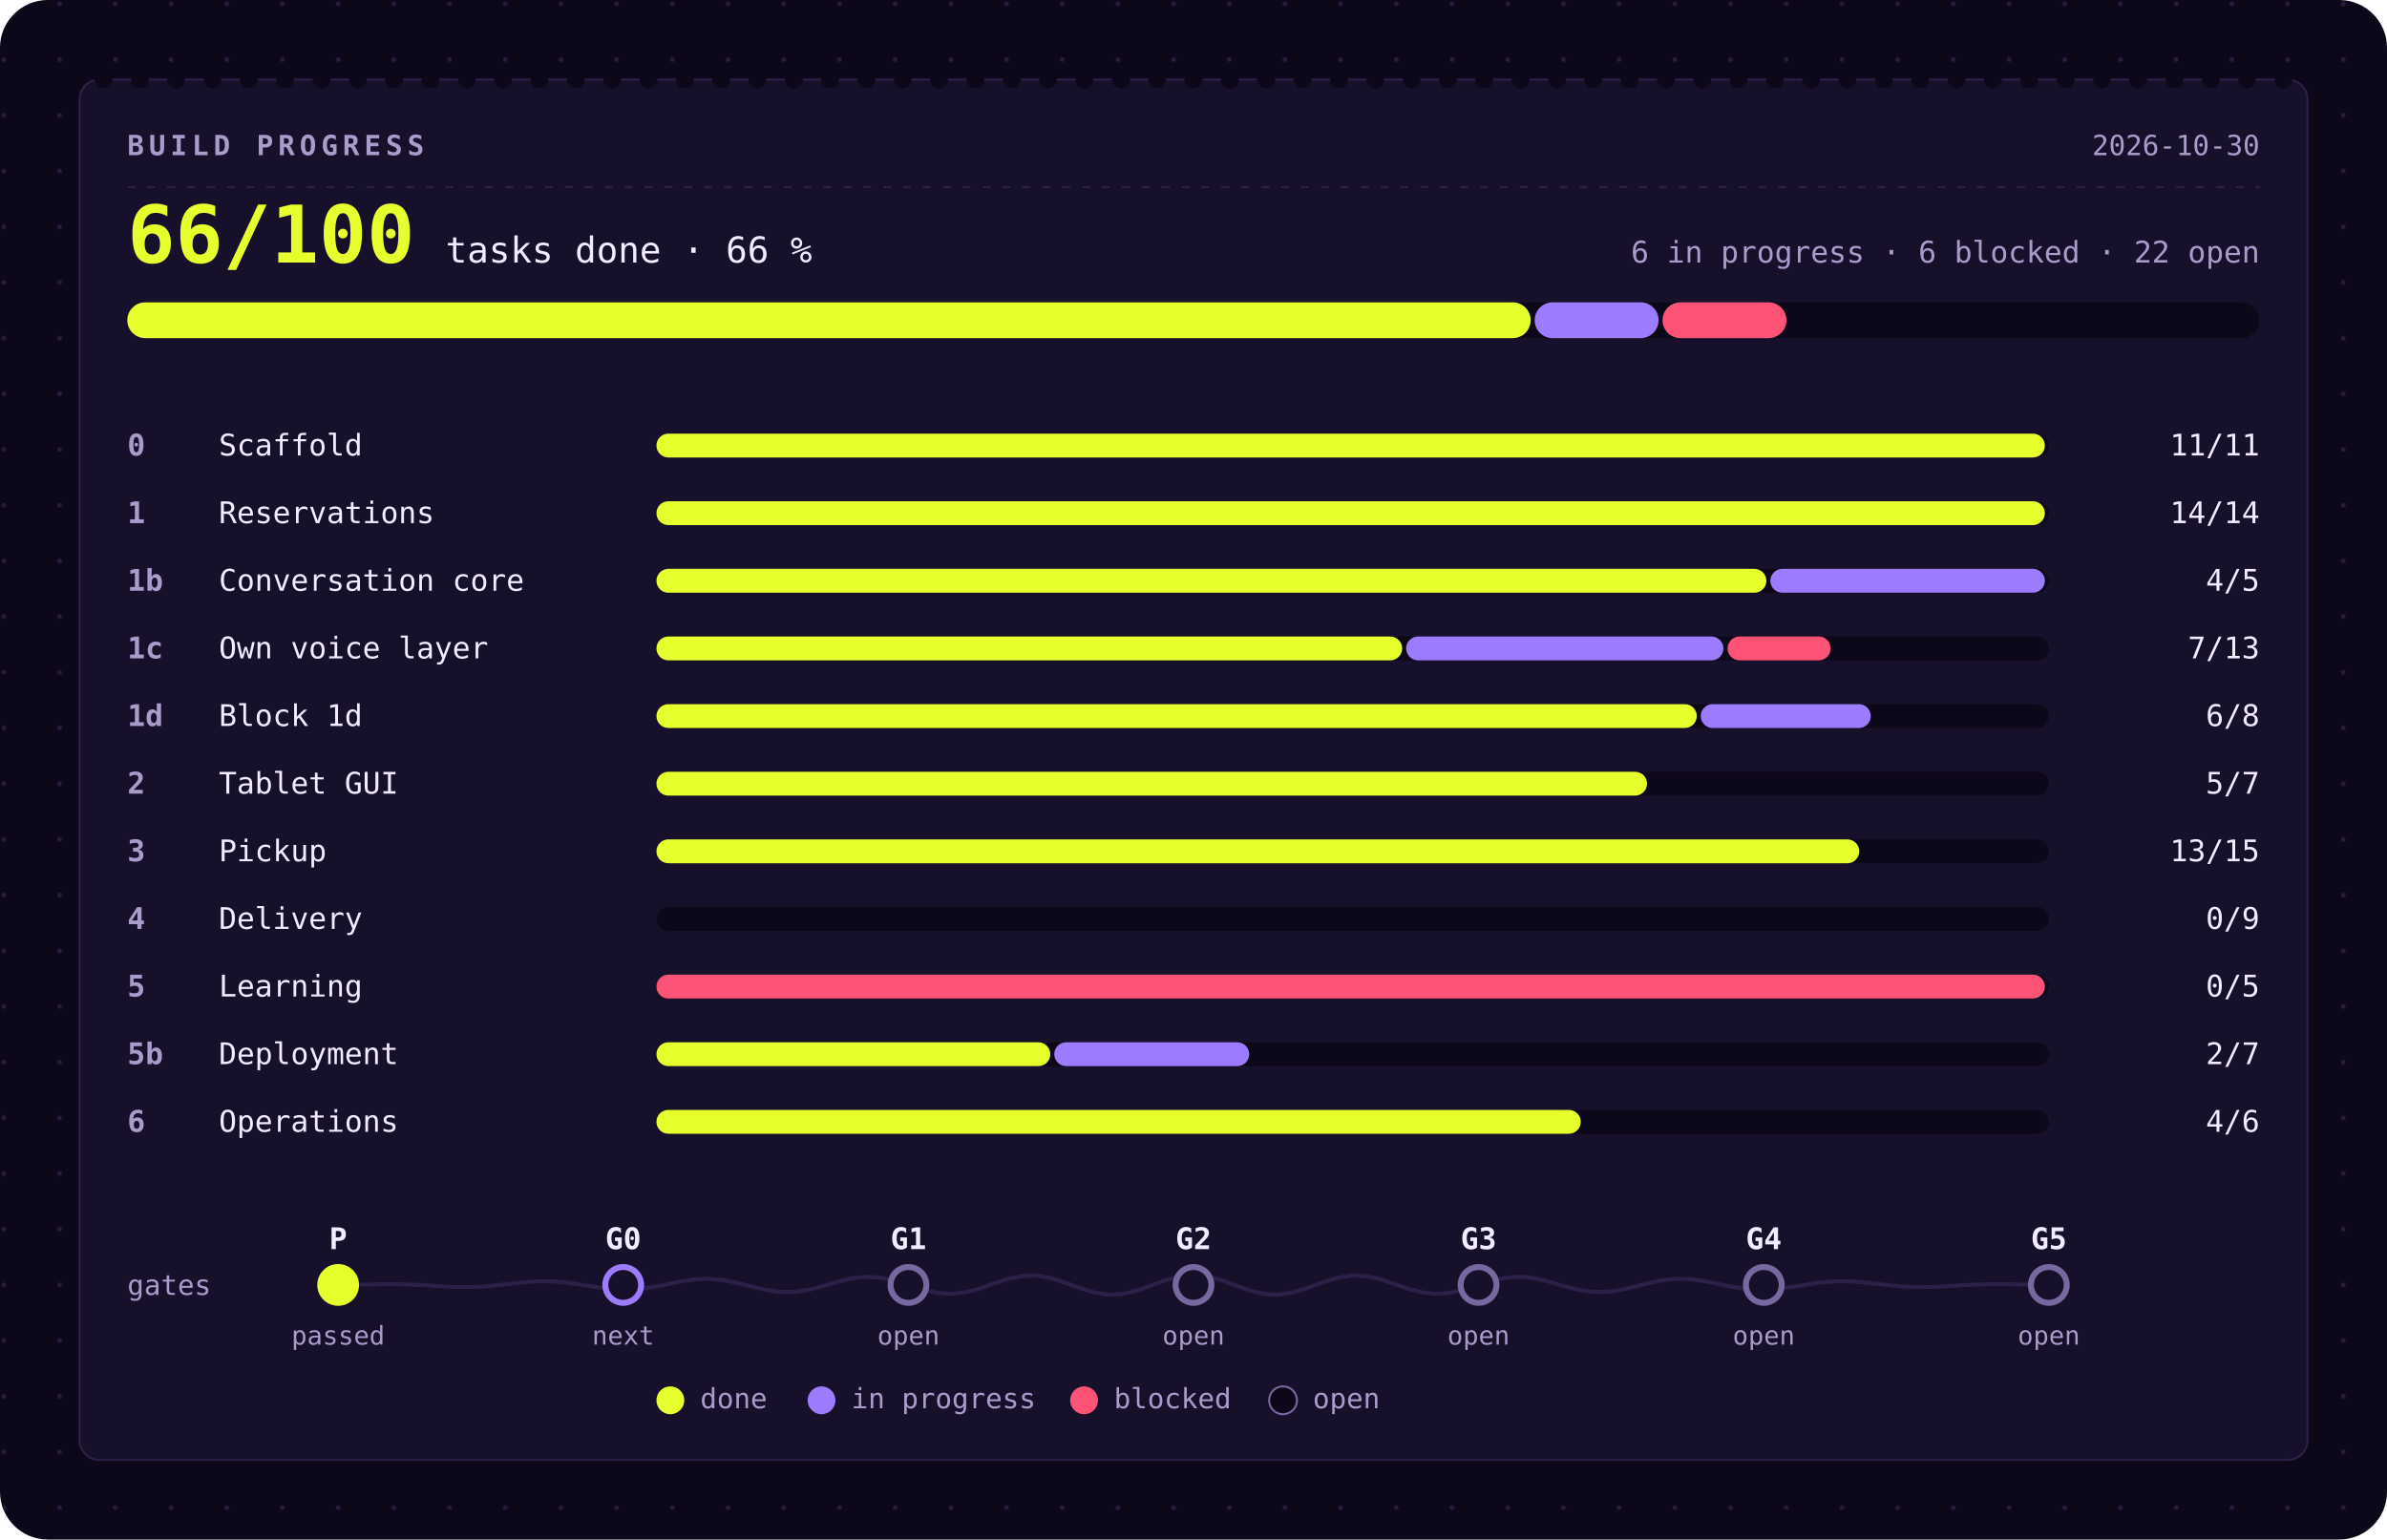
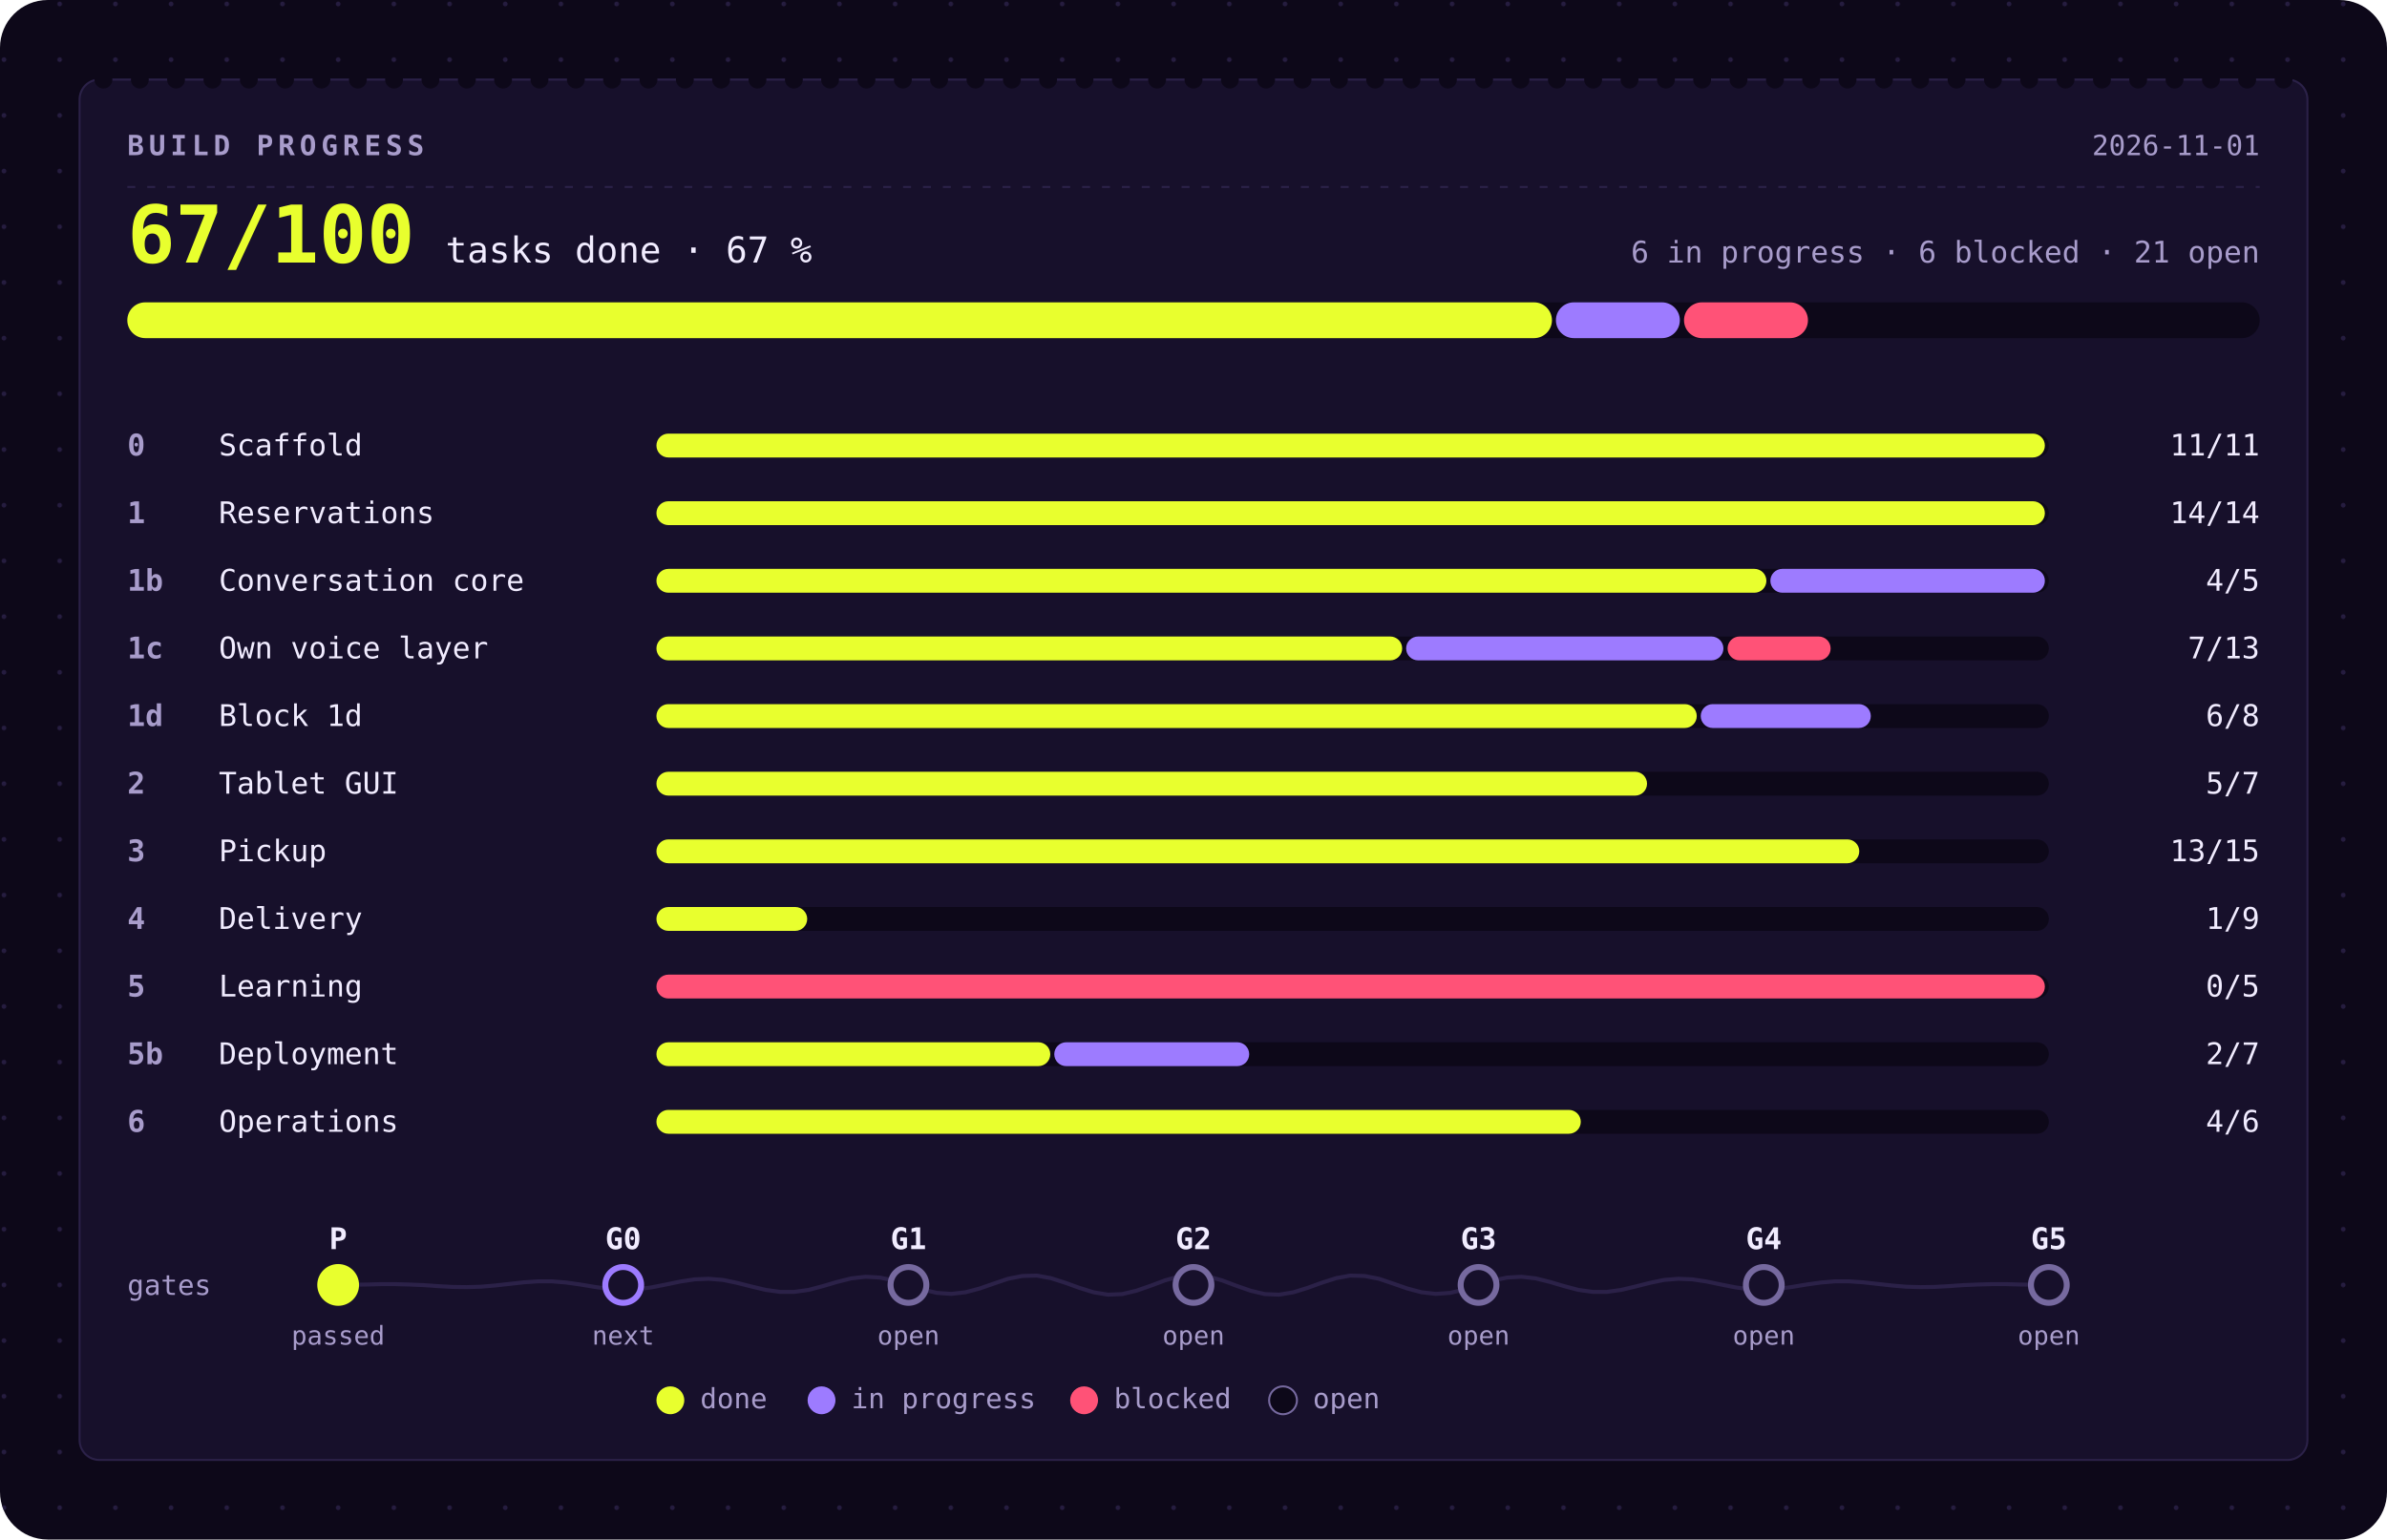
<svg xmlns="http://www.w3.org/2000/svg" width="1200" height="774" viewBox="0 0 1200 774" role="img" aria-labelledby="t d">
  <style>text{font-family:ui-monospace, 'JetBrains Mono', 'SF Mono', Menlo, Consolas, 'DejaVu Sans Mono', monospace}</style>
  <defs>
    <filter id="glow" filterUnits="userSpaceOnUse" x="0" y="0" width="1200" height="774">
      <feGaussianBlur stdDeviation="6" />
    </filter>
    <filter id="soft" filterUnits="userSpaceOnUse" x="0" y="0" width="1200" height="774">
      <feGaussianBlur stdDeviation="2.2" />
    </filter>
  </defs>
  <rect width="1200" height="774" rx="24" fill="#0D0819" />
  <pattern id="dots" width="28" height="28" patternUnits="userSpaceOnUse">
    <circle cx="2" cy="2" r="1.2" fill="#2B2148" />
  </pattern>
  <rect width="1200" height="774" rx="24" fill="url(#dots)" opacity="0.8" />
  <rect x="40" y="40" width="1120" height="694" rx="10" fill="#17102B" stroke="#2B2148" />
  <circle cx="52" cy="40" r="4.5" fill="#0D0819" />
  <circle cx="70.3" cy="40" r="4.5" fill="#0D0819" />
  <circle cx="88.5" cy="40" r="4.5" fill="#0D0819" />
  <circle cx="106.8" cy="40" r="4.5" fill="#0D0819" />
  <circle cx="125.1" cy="40" r="4.5" fill="#0D0819" />
  <circle cx="143.3" cy="40" r="4.5" fill="#0D0819" />
  <circle cx="161.6" cy="40" r="4.5" fill="#0D0819" />
  <circle cx="179.9" cy="40" r="4.5" fill="#0D0819" />
  <circle cx="198.1" cy="40" r="4.5" fill="#0D0819" />
  <circle cx="216.4" cy="40" r="4.5" fill="#0D0819" />
  <circle cx="234.7" cy="40" r="4.5" fill="#0D0819" />
  <circle cx="252.9" cy="40" r="4.5" fill="#0D0819" />
  <circle cx="271.2" cy="40" r="4.5" fill="#0D0819" />
  <circle cx="289.5" cy="40" r="4.5" fill="#0D0819" />
  <circle cx="307.7" cy="40" r="4.5" fill="#0D0819" />
  <circle cx="326" cy="40" r="4.5" fill="#0D0819" />
  <circle cx="344.3" cy="40" r="4.5" fill="#0D0819" />
  <circle cx="362.5" cy="40" r="4.5" fill="#0D0819" />
  <circle cx="380.8" cy="40" r="4.5" fill="#0D0819" />
  <circle cx="399.1" cy="40" r="4.5" fill="#0D0819" />
  <circle cx="417.3" cy="40" r="4.5" fill="#0D0819" />
  <circle cx="435.6" cy="40" r="4.5" fill="#0D0819" />
  <circle cx="453.9" cy="40" r="4.5" fill="#0D0819" />
  <circle cx="472.1" cy="40" r="4.5" fill="#0D0819" />
  <circle cx="490.4" cy="40" r="4.5" fill="#0D0819" />
  <circle cx="508.7" cy="40" r="4.5" fill="#0D0819" />
  <circle cx="526.9" cy="40" r="4.5" fill="#0D0819" />
  <circle cx="545.2" cy="40" r="4.5" fill="#0D0819" />
  <circle cx="563.5" cy="40" r="4.5" fill="#0D0819" />
  <circle cx="581.7" cy="40" r="4.5" fill="#0D0819" />
  <circle cx="600" cy="40" r="4.5" fill="#0D0819" />
  <circle cx="618.3" cy="40" r="4.5" fill="#0D0819" />
  <circle cx="636.5" cy="40" r="4.5" fill="#0D0819" />
  <circle cx="654.8" cy="40" r="4.5" fill="#0D0819" />
  <circle cx="673.1" cy="40" r="4.5" fill="#0D0819" />
  <circle cx="691.3" cy="40" r="4.5" fill="#0D0819" />
  <circle cx="709.6" cy="40" r="4.5" fill="#0D0819" />
  <circle cx="727.9" cy="40" r="4.5" fill="#0D0819" />
  <circle cx="746.1" cy="40" r="4.5" fill="#0D0819" />
  <circle cx="764.4" cy="40" r="4.5" fill="#0D0819" />
  <circle cx="782.7" cy="40" r="4.5" fill="#0D0819" />
  <circle cx="800.9" cy="40" r="4.5" fill="#0D0819" />
  <circle cx="819.2" cy="40" r="4.5" fill="#0D0819" />
  <circle cx="837.5" cy="40" r="4.5" fill="#0D0819" />
  <circle cx="855.7" cy="40" r="4.5" fill="#0D0819" />
  <circle cx="874" cy="40" r="4.5" fill="#0D0819" />
  <circle cx="892.3" cy="40" r="4.5" fill="#0D0819" />
  <circle cx="910.5" cy="40" r="4.5" fill="#0D0819" />
  <circle cx="928.8" cy="40" r="4.5" fill="#0D0819" />
  <circle cx="947.1" cy="40" r="4.5" fill="#0D0819" />
  <circle cx="965.3" cy="40" r="4.5" fill="#0D0819" />
  <circle cx="983.6" cy="40" r="4.5" fill="#0D0819" />
  <circle cx="1001.9" cy="40" r="4.5" fill="#0D0819" />
  <circle cx="1020.1" cy="40" r="4.5" fill="#0D0819" />
  <circle cx="1038.4" cy="40" r="4.5" fill="#0D0819" />
  <circle cx="1056.7" cy="40" r="4.5" fill="#0D0819" />
  <circle cx="1074.9" cy="40" r="4.5" fill="#0D0819" />
  <circle cx="1093.2" cy="40" r="4.5" fill="#0D0819" />
  <circle cx="1111.5" cy="40" r="4.5" fill="#0D0819" />
  <circle cx="1129.7" cy="40" r="4.5" fill="#0D0819" />
  <circle cx="1148" cy="40" r="4.5" fill="#0D0819" />
  <text x="64" y="78" font-size="14" fill="#A89CCB" font-weight="700" letter-spacing="2.4">BUILD PROGRESS</text>
-   <text x="1136" y="78" font-size="14" fill="#A89CCB" text-anchor="end">2026-10-30</text>
+   <text x="1136" y="78" font-size="14" fill="#A89CCB" text-anchor="end">2026-11-01</text>
  <line x1="64" y1="94" x2="1136" y2="94" stroke="#2B2148" stroke-dasharray="4 6" />
-   <text x="64" y="132" font-size="40" fill="#E8FF2E" font-weight="700">66/100</text>
-   <text x="224" y="132" font-size="18" fill="#F1ECFF">tasks done · 66 %</text>
-   <text x="1136" y="132" font-size="15" fill="#A89CCB" text-anchor="end">6 in progress · 6 blocked · 22 open</text>
+   <text x="64" y="132" font-size="40" fill="#E8FF2E" font-weight="700">67/100</text>
+   <text x="224" y="132" font-size="18" fill="#F1ECFF">tasks done · 67 %</text>
+   <text x="1136" y="132" font-size="15" fill="#A89CCB" text-anchor="end">6 in progress · 6 blocked · 21 open</text>
  <rect x="64" y="152" width="1072" height="18" rx="9" fill="#0D0819" />
-   <rect x="64" y="152" width="705.5" height="18" rx="9" fill="#E8FF2E" />
-   <rect x="771.5" y="152" width="62.3" height="18" rx="9" fill="#9D7BFF" />
-   <rect x="835.8" y="152" width="62.3" height="18" rx="9" fill="#FF5277" />
+   <rect x="64" y="152" width="716.2" height="18" rx="9" fill="#E8FF2E" />
+   <rect x="782.2" y="152" width="62.3" height="18" rx="9" fill="#9D7BFF" />
+   <rect x="846.6" y="152" width="62.3" height="18" rx="9" fill="#FF5277" />
  <text x="64" y="229" font-size="15" fill="#A89CCB" font-weight="700">0</text>
  <text x="110" y="229" font-size="15" fill="#F1ECFF">Scaffold</text>
  <rect x="330" y="218" width="700" height="12" rx="6" fill="#0D0819" />
  <rect x="330" y="218" width="698" height="12" rx="6" fill="#E8FF2E" />
  <text x="1136" y="229" font-size="15" fill="#F1ECFF" text-anchor="end">11/11</text>
  <text x="64" y="263" font-size="15" fill="#A89CCB" font-weight="700">1</text>
  <text x="110" y="263" font-size="15" fill="#F1ECFF">Reservations</text>
  <rect x="330" y="252" width="700" height="12" rx="6" fill="#0D0819" />
  <rect x="330" y="252" width="698" height="12" rx="6" fill="#E8FF2E" />
  <text x="1136" y="263" font-size="15" fill="#F1ECFF" text-anchor="end">14/14</text>
  <text x="64" y="297" font-size="15" fill="#A89CCB" font-weight="700">1b</text>
  <text x="110" y="297" font-size="15" fill="#F1ECFF">Conversation core</text>
  <rect x="330" y="286" width="700" height="12" rx="6" fill="#0D0819" />
  <rect x="330" y="286" width="558" height="12" rx="6" fill="#E8FF2E" />
  <rect x="890" y="286" width="138" height="12" rx="6" fill="#9D7BFF" />
  <text x="1136" y="297" font-size="15" fill="#F1ECFF" text-anchor="end">4/5</text>
  <text x="64" y="331" font-size="15" fill="#A89CCB" font-weight="700">1c</text>
  <text x="110" y="331" font-size="15" fill="#F1ECFF">Own voice layer</text>
  <rect x="330" y="320" width="700" height="12" rx="6" fill="#0D0819" />
  <rect x="330" y="320" width="374.9" height="12" rx="6" fill="#E8FF2E" />
  <rect x="706.9" y="320" width="159.5" height="12" rx="6" fill="#9D7BFF" />
  <rect x="868.5" y="320" width="51.8" height="12" rx="6" fill="#FF5277" />
  <text x="1136" y="331" font-size="15" fill="#F1ECFF" text-anchor="end">7/13</text>
  <text x="64" y="365" font-size="15" fill="#A89CCB" font-weight="700">1d</text>
  <text x="110" y="365" font-size="15" fill="#F1ECFF">Block 1d</text>
  <rect x="330" y="354" width="700" height="12" rx="6" fill="#0D0819" />
  <rect x="330" y="354" width="523" height="12" rx="6" fill="#E8FF2E" />
  <rect x="855" y="354" width="85.5" height="12" rx="6" fill="#9D7BFF" />
  <text x="1136" y="365" font-size="15" fill="#F1ECFF" text-anchor="end">6/8</text>
  <text x="64" y="399" font-size="15" fill="#A89CCB" font-weight="700">2</text>
  <text x="110" y="399" font-size="15" fill="#F1ECFF">Tablet GUI</text>
  <rect x="330" y="388" width="700" height="12" rx="6" fill="#0D0819" />
  <rect x="330" y="388" width="498" height="12" rx="6" fill="#E8FF2E" />
  <text x="1136" y="399" font-size="15" fill="#F1ECFF" text-anchor="end">5/7</text>
  <text x="64" y="433" font-size="15" fill="#A89CCB" font-weight="700">3</text>
  <text x="110" y="433" font-size="15" fill="#F1ECFF">Pickup</text>
  <rect x="330" y="422" width="700" height="12" rx="6" fill="#0D0819" />
  <rect x="330" y="422" width="604.7" height="12" rx="6" fill="#E8FF2E" />
  <text x="1136" y="433" font-size="15" fill="#F1ECFF" text-anchor="end">13/15</text>
  <text x="64" y="467" font-size="15" fill="#A89CCB" font-weight="700">4</text>
  <text x="110" y="467" font-size="15" fill="#F1ECFF">Delivery</text>
  <rect x="330" y="456" width="700" height="12" rx="6" fill="#0D0819" />
-   <text x="1136" y="467" font-size="15" fill="#F1ECFF" text-anchor="end">0/9</text>
+   <rect x="330" y="456" width="75.8" height="12" rx="6" fill="#E8FF2E" />
+   <text x="1136" y="467" font-size="15" fill="#F1ECFF" text-anchor="end">1/9</text>
  <text x="64" y="501" font-size="15" fill="#A89CCB" font-weight="700">5</text>
  <text x="110" y="501" font-size="15" fill="#F1ECFF">Learning</text>
  <rect x="330" y="490" width="700" height="12" rx="6" fill="#0D0819" />
  <rect x="330" y="490" width="698" height="12" rx="6" fill="#FF5277" />
  <text x="1136" y="501" font-size="15" fill="#F1ECFF" text-anchor="end">0/5</text>
  <text x="64" y="535" font-size="15" fill="#A89CCB" font-weight="700">5b</text>
  <text x="110" y="535" font-size="15" fill="#F1ECFF">Deployment</text>
  <rect x="330" y="524" width="700" height="12" rx="6" fill="#0D0819" />
  <rect x="330" y="524" width="198" height="12" rx="6" fill="#E8FF2E" />
  <rect x="530" y="524" width="98" height="12" rx="6" fill="#9D7BFF" />
  <text x="1136" y="535" font-size="15" fill="#F1ECFF" text-anchor="end">2/7</text>
  <text x="64" y="569" font-size="15" fill="#A89CCB" font-weight="700">6</text>
  <text x="110" y="569" font-size="15" fill="#F1ECFF">Operations</text>
  <rect x="330" y="558" width="700" height="12" rx="6" fill="#0D0819" />
  <rect x="330" y="558" width="464.7" height="12" rx="6" fill="#E8FF2E" />
  <text x="1136" y="569" font-size="15" fill="#F1ECFF" text-anchor="end">4/6</text>
  <path d="M170 646 L177.2 645.9 L184.3 645.8 L191.5 645.6 L198.7 645.6 L205.8 645.8 L213 646.1 L220.2 646.6 L227.3 647 L234.5 647.1 L241.7 646.9 L248.8 646.3 L256 645.5 L263.2 644.7 L270.3 644.2 L277.5 644.2 L284.7 644.8 L291.8 645.8 L299 647 L306.2 648 L313.3 648.5 L320.5 648.2 L327.7 647.2 L334.8 645.8 L342 644.3 L349.2 643.2 L356.3 642.9 L363.5 643.5 L370.7 645 L377.8 646.8 L385 648.5 L392.2 649.5 L399.3 649.5 L406.5 648.5 L413.7 646.6 L420.8 644.5 L428 642.7 L435.2 641.9 L442.3 642.3 L449.5 643.8 L456.7 646 L463.8 648.3 L471 650 L478.2 650.5 L485.3 649.7 L492.5 647.8 L499.7 645.3 L506.8 642.9 L514 641.5 L521.2 641.3 L528.3 642.6 L535.5 644.9 L542.7 647.5 L549.8 649.7 L557 650.9 L564.2 650.6 L571.3 648.9 L578.5 646.4 L585.7 643.7 L592.8 641.7 L600 641 L607.2 641.7 L614.3 643.7 L621.5 646.4 L628.7 648.9 L635.8 650.6 L643 650.9 L650.2 649.7 L657.3 647.5 L664.5 644.9 L671.7 642.6 L678.8 641.3 L686 641.5 L693.2 642.9 L700.3 645.3 L707.5 647.8 L714.7 649.7 L721.8 650.5 L729 650 L736.2 648.3 L743.3 646 L750.5 643.8 L757.7 642.3 L764.8 641.9 L772 642.7 L779.2 644.5 L786.3 646.6 L793.5 648.5 L800.7 649.5 L807.8 649.5 L815 648.5 L822.2 646.8 L829.3 645 L836.5 643.5 L843.7 642.9 L850.8 643.2 L858 644.3 L865.2 645.8 L872.3 647.2 L879.5 648.2 L886.7 648.5 L893.8 648 L901 647 L908.2 645.8 L915.3 644.8 L922.5 644.2 L929.7 644.2 L936.8 644.7 L944 645.5 L951.2 646.3 L958.3 646.9 L965.5 647.1 L972.7 647 L979.8 646.6 L987 646.1 L994.2 645.8 L1001.3 645.6 L1008.5 645.6 L1015.7 645.8 L1022.8 645.9 L1030 646" fill="none" stroke="#2B2148" stroke-width="2" />
  <circle cx="170" cy="646" r="9" fill="#E8FF2E" stroke="#E8FF2E" stroke-width="3" />
  <text x="170" y="628" font-size="15" fill="#F1ECFF" text-anchor="middle" font-weight="700">P</text>
  <text x="170" y="676" font-size="13" fill="#A89CCB" text-anchor="middle">passed</text>
  <circle cx="313.3" cy="646" r="9" fill="#17102B" stroke="#9D7BFF" stroke-width="3" />
  <text x="313.3" y="628" font-size="15" fill="#F1ECFF" text-anchor="middle" font-weight="700">G0</text>
  <text x="313.3" y="676" font-size="13" fill="#A89CCB" text-anchor="middle">next</text>
  <circle cx="456.7" cy="646" r="9" fill="#17102B" stroke="#76699F" stroke-width="3" />
  <text x="456.7" y="628" font-size="15" fill="#F1ECFF" text-anchor="middle" font-weight="700">G1</text>
  <text x="456.7" y="676" font-size="13" fill="#A89CCB" text-anchor="middle">open</text>
  <circle cx="600" cy="646" r="9" fill="#17102B" stroke="#76699F" stroke-width="3" />
  <text x="600" y="628" font-size="15" fill="#F1ECFF" text-anchor="middle" font-weight="700">G2</text>
  <text x="600" y="676" font-size="13" fill="#A89CCB" text-anchor="middle">open</text>
  <circle cx="743.3" cy="646" r="9" fill="#17102B" stroke="#76699F" stroke-width="3" />
  <text x="743.3" y="628" font-size="15" fill="#F1ECFF" text-anchor="middle" font-weight="700">G3</text>
  <text x="743.3" y="676" font-size="13" fill="#A89CCB" text-anchor="middle">open</text>
  <circle cx="886.7" cy="646" r="9" fill="#17102B" stroke="#76699F" stroke-width="3" />
  <text x="886.7" y="628" font-size="15" fill="#F1ECFF" text-anchor="middle" font-weight="700">G4</text>
  <text x="886.7" y="676" font-size="13" fill="#A89CCB" text-anchor="middle">open</text>
  <circle cx="1030" cy="646" r="9" fill="#17102B" stroke="#76699F" stroke-width="3" />
  <text x="1030" y="628" font-size="15" fill="#F1ECFF" text-anchor="middle" font-weight="700">G5</text>
  <text x="1030" y="676" font-size="13" fill="#A89CCB" text-anchor="middle">open</text>
  <text x="64" y="651" font-size="14" fill="#A89CCB">gates</text>
  <rect x="330" y="697" width="14" height="14" rx="7" fill="#E8FF2E" />
  <text x="352" y="708" font-size="14" fill="#A89CCB">done</text>
  <rect x="406" y="697" width="14" height="14" rx="7" fill="#9D7BFF" />
  <text x="428" y="708" font-size="14" fill="#A89CCB">in progress</text>
  <rect x="538" y="697" width="14" height="14" rx="7" fill="#FF5277" />
  <text x="560" y="708" font-size="14" fill="#A89CCB">blocked</text>
  <rect x="638" y="697" width="14" height="14" rx="7" fill="#0D0819" stroke="#76699F" />
  <text x="660" y="708" font-size="14" fill="#A89CCB">open</text>
</svg>
